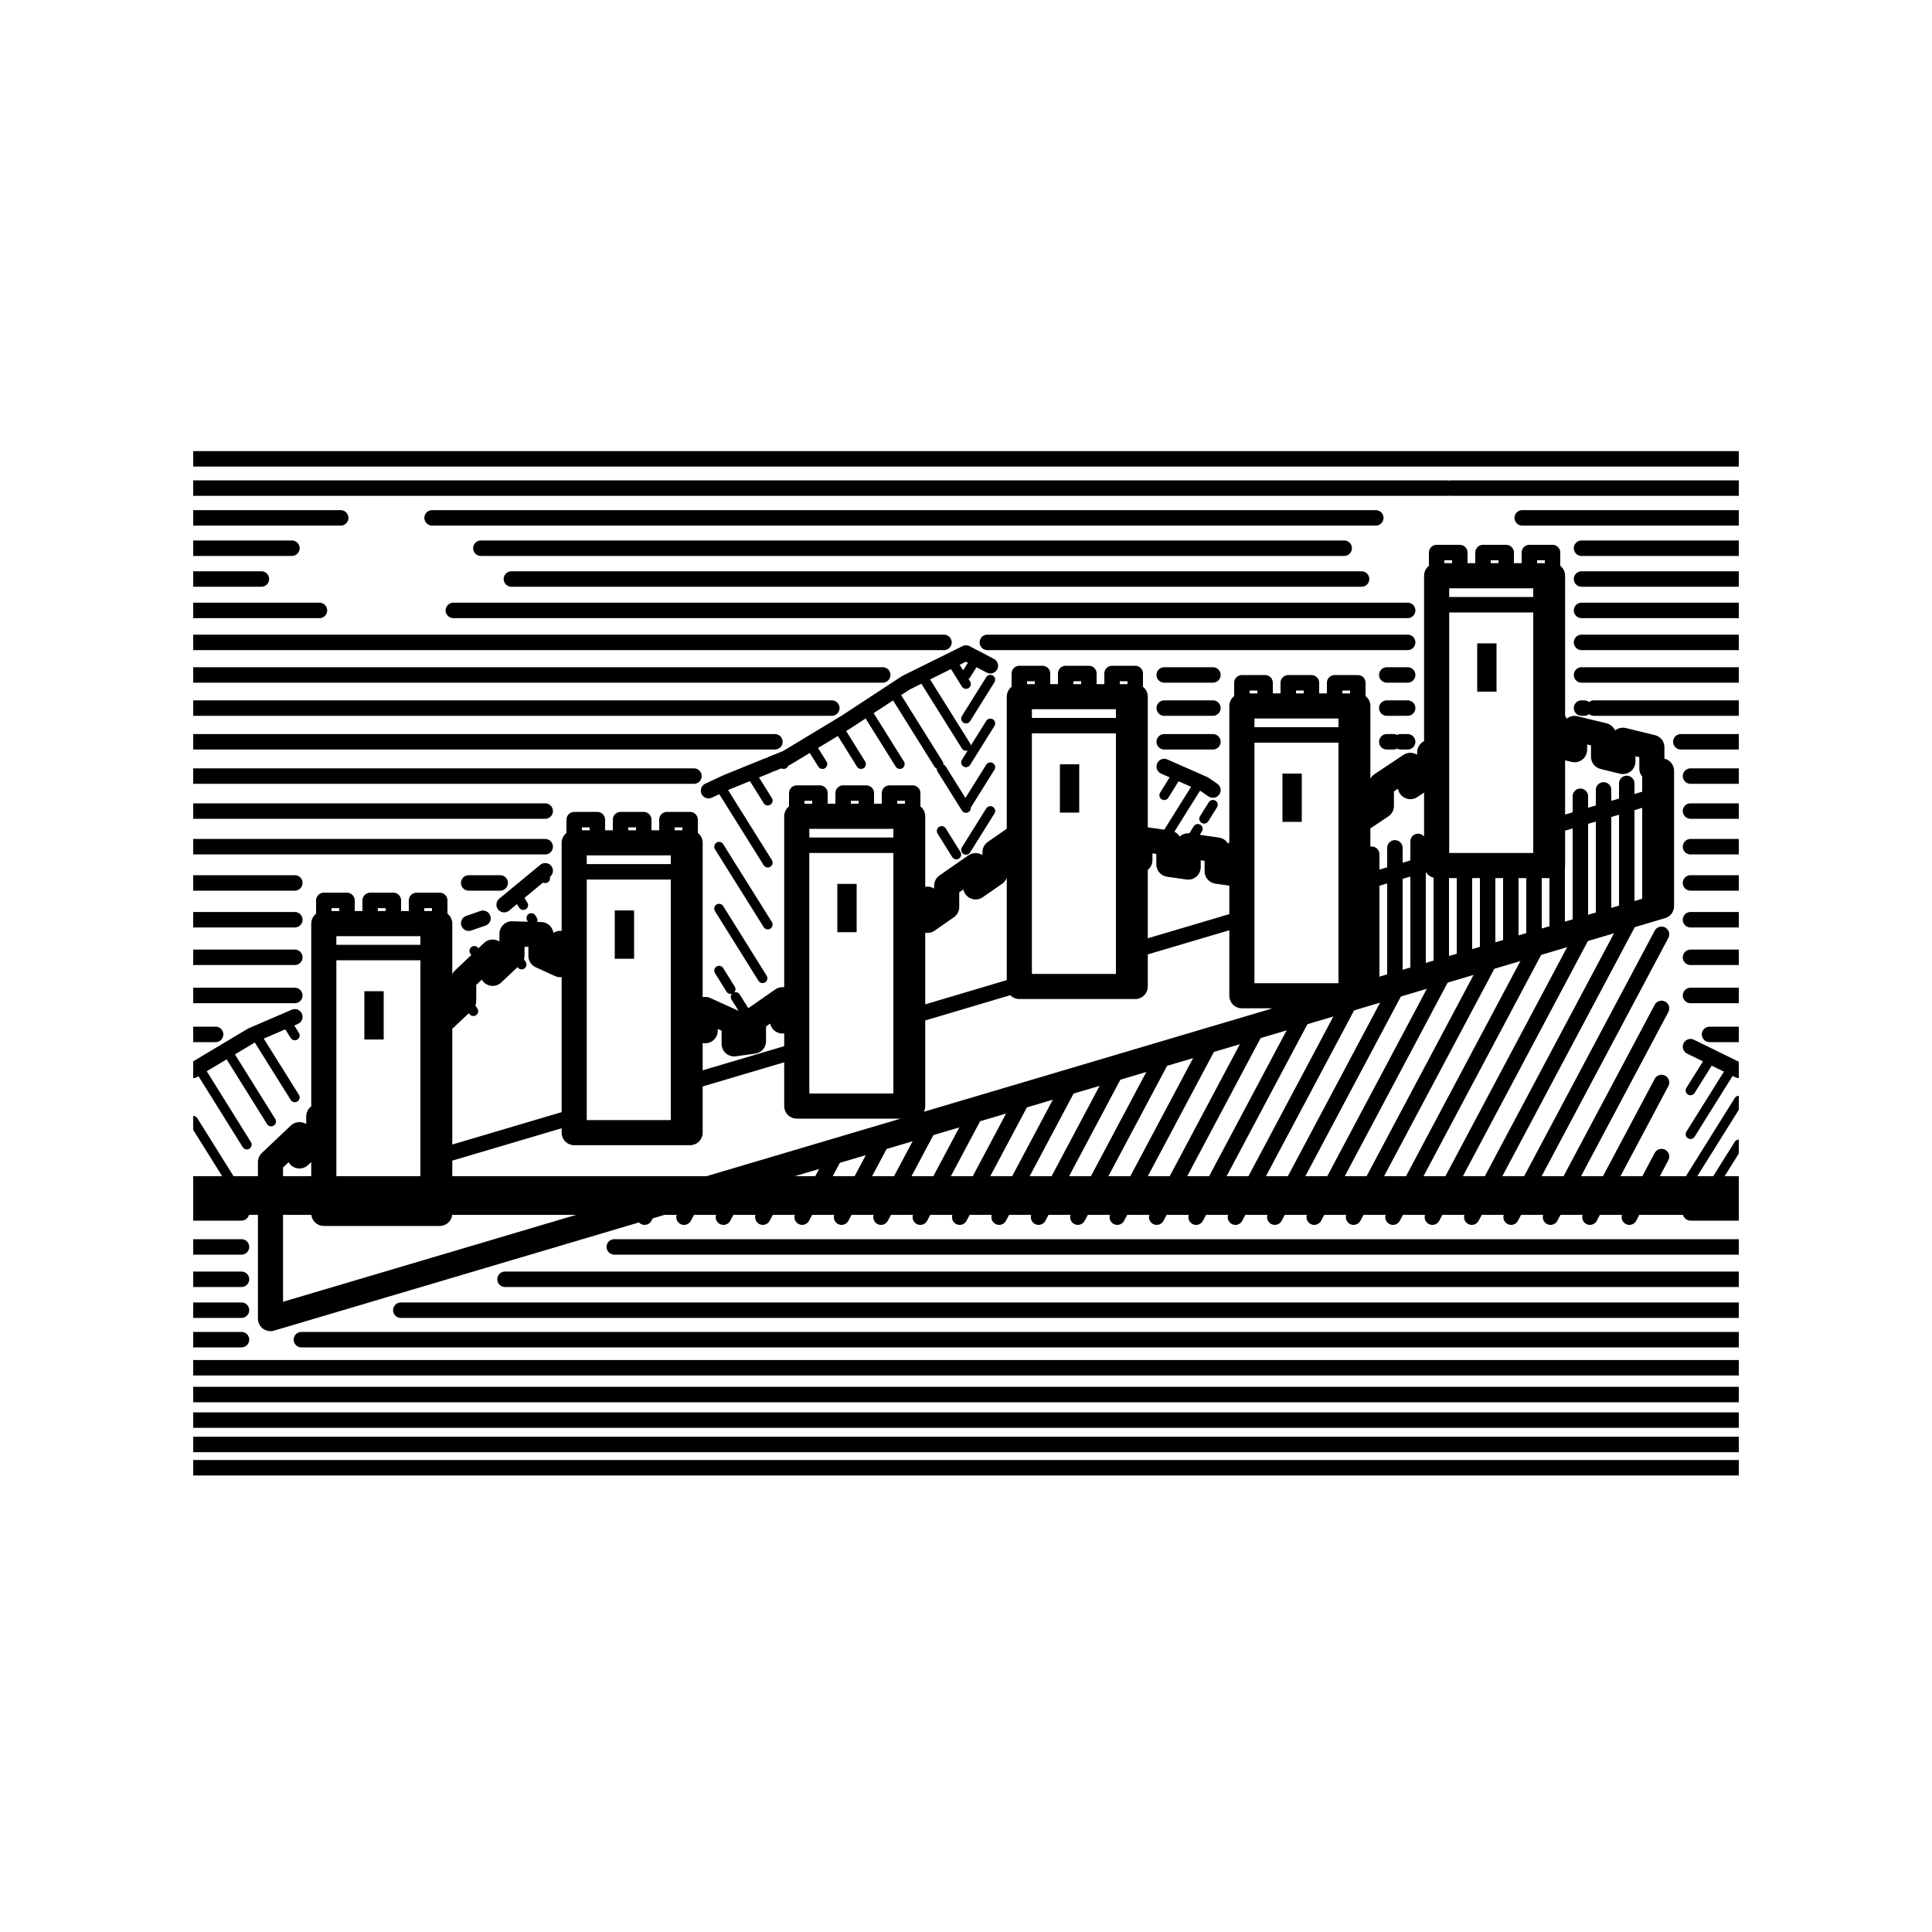
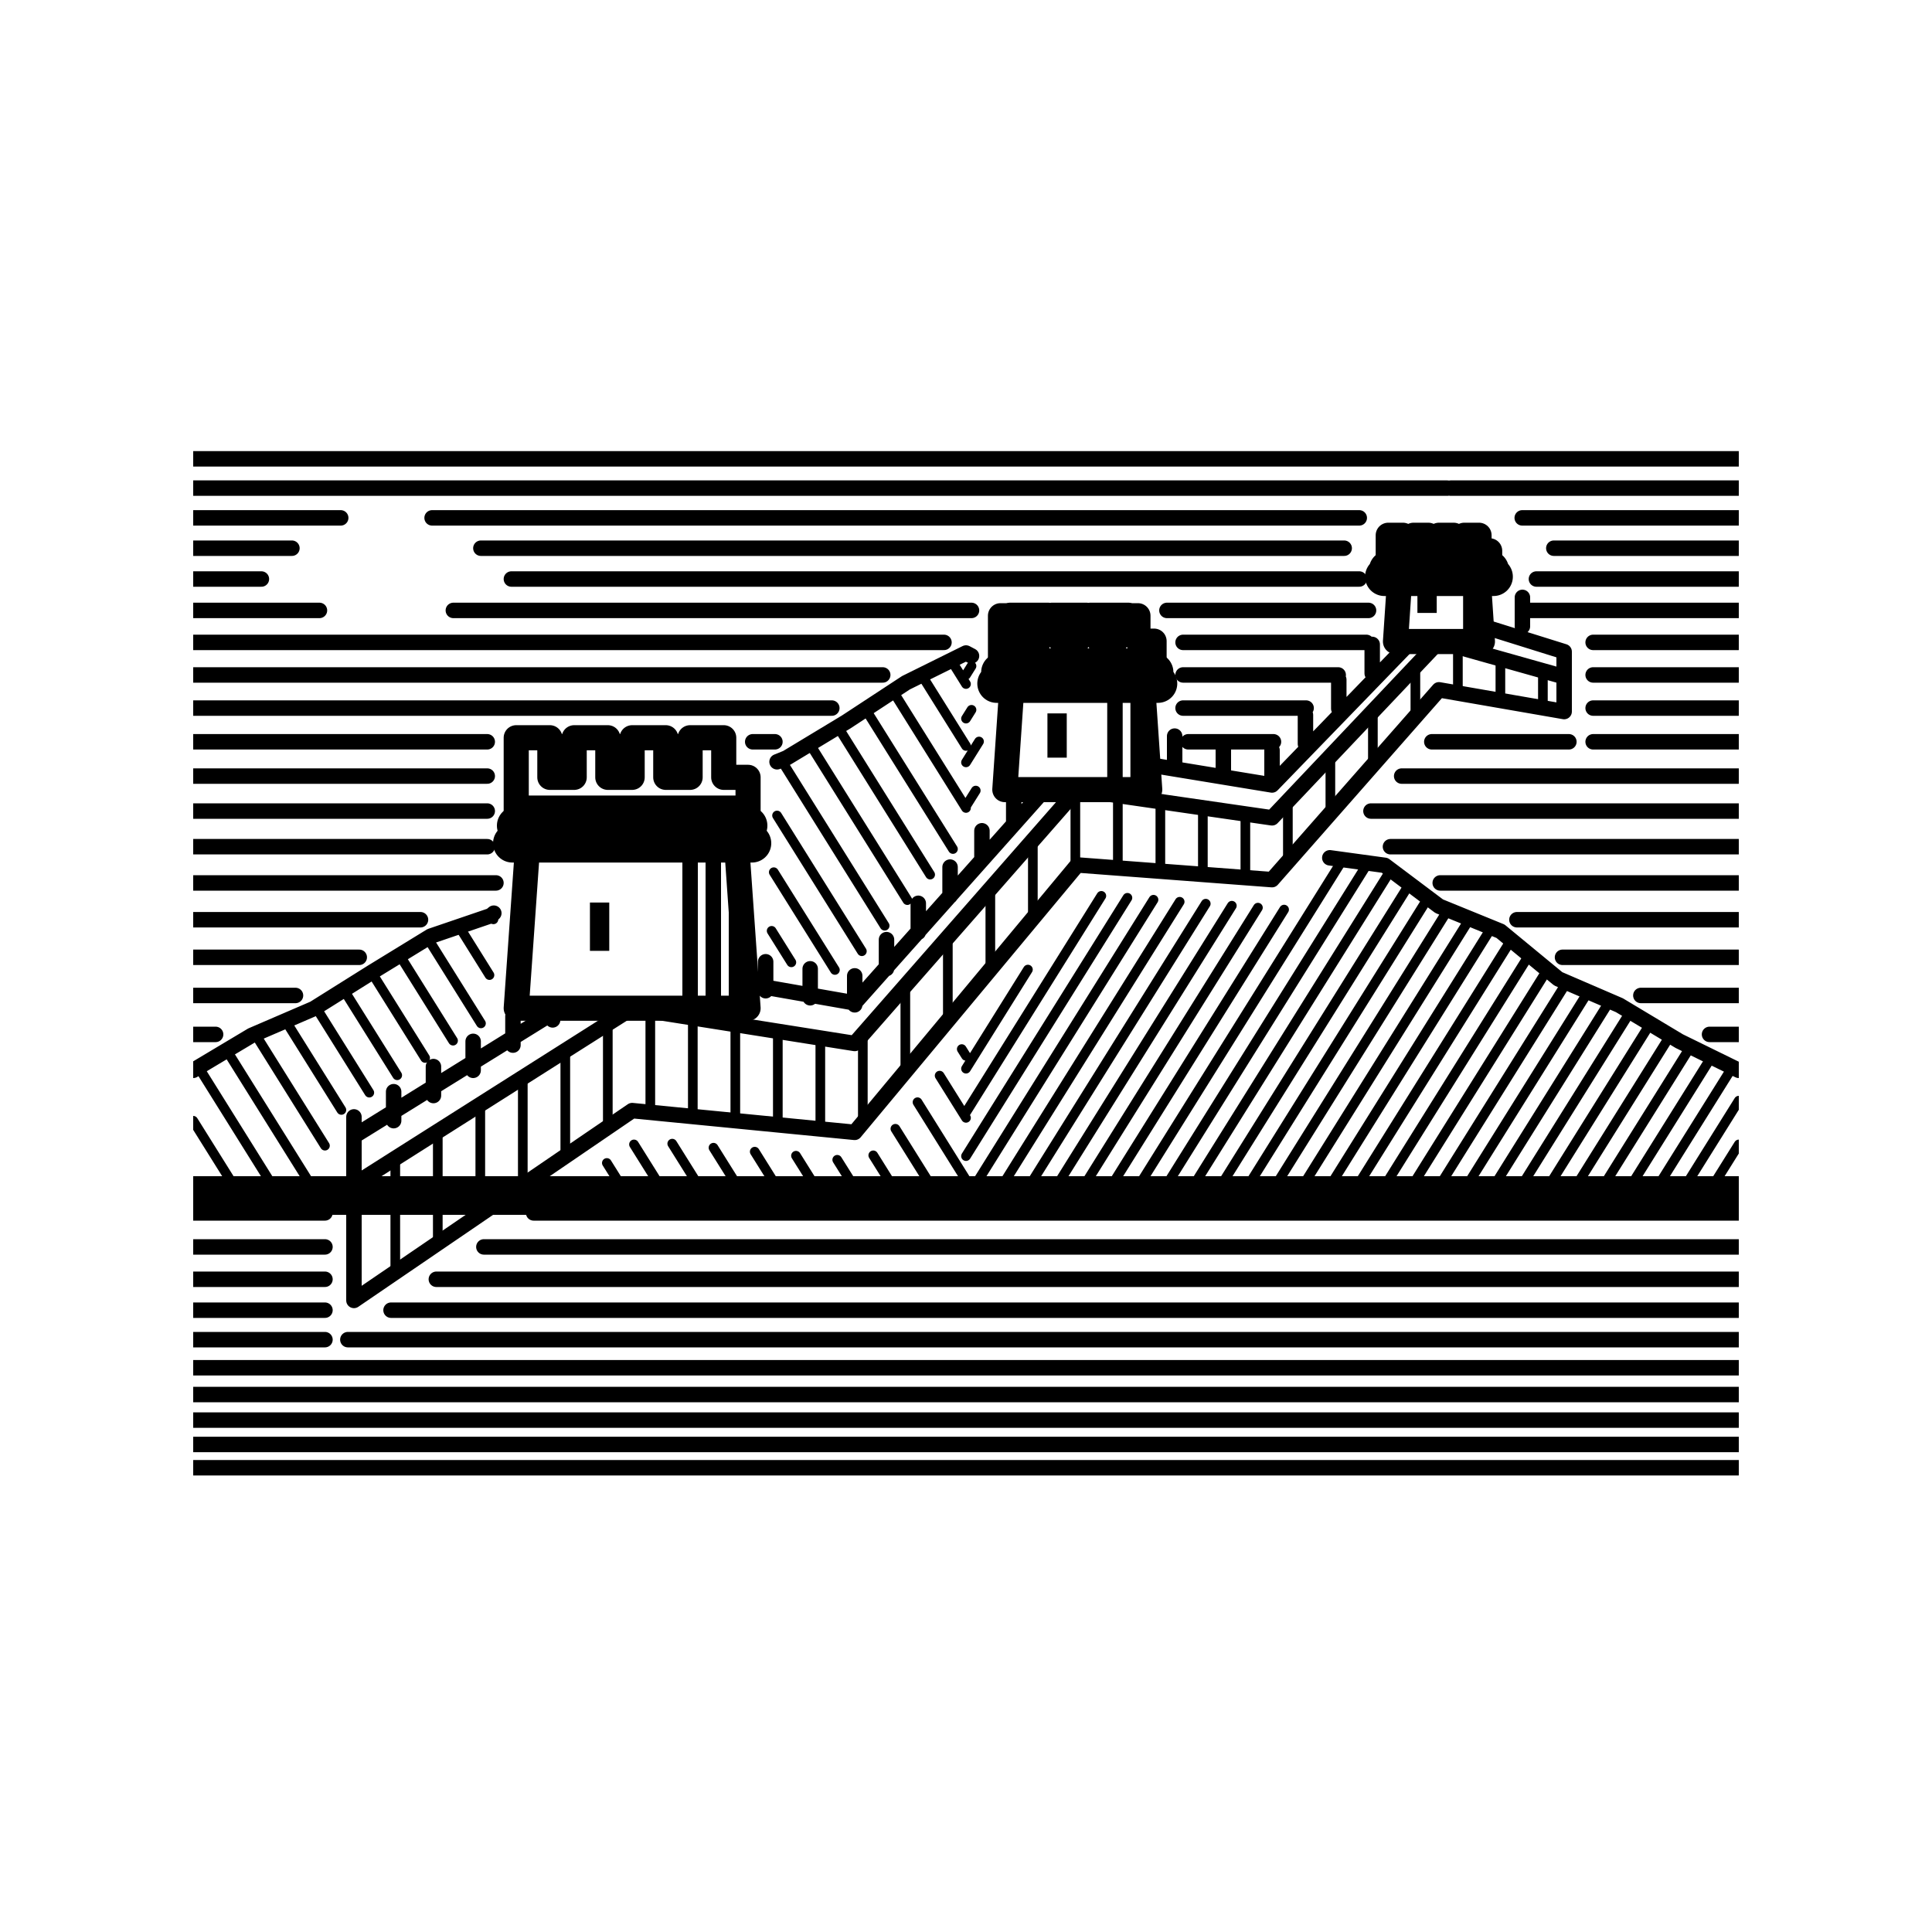
<svg xmlns="http://www.w3.org/2000/svg" viewBox="0 0 200 200">
  <defs>
    <clipPath id="w">
      <path d="M20 46L180 46L180 154L20 154Z" />
    </clipPath>
  </defs>
  <g clip-path="url(#w)" fill="none" stroke="#000" stroke-linecap="round" stroke-linejoin="round">
-     <path d="M37.72 102.61L39.72 102.61L39.72 107.61L37.72 107.61ZM63.64 94.25L65.64 94.25L65.64 99.25L63.64 99.25ZM86.68 91.5L88.68 91.5L88.68 96.5L86.68 96.5ZM109.72 79.12L111.72 79.12L111.72 84.12L109.72 84.12ZM132.76 80.08L134.76 80.08L134.76 85.08L132.76 85.08ZM152.92 66.6L154.92 66.6L154.92 71.6L152.92 71.6Z" fill="#000" stroke="none" />
-     <path d="M98.47 68.36L100 70.81M95.41 69.88L100 77.22M92.45 71.56L97.16 79.1M97.48 79.61L100 83.64M89.6 73.42L93.15 79.1M97.48 86.02L98.51 87.68L99 88.46M86.74 75.25L89.14 79.1M83.83 77.01L85.14 79.1M80.87 78.68L81.13 79.1M77.67 79.98L79.48 82.88M74.49 81.32L79.48 89.3M74.44 87.65L79.48 95.71M74.44 94.06L78.94 101.27M74.44 100.48L75.64 102.4M76.15 103.21L77.18 104.86M56.12 90.4L56.44 90.92M53.47 92.59L54.17 93.7M55 95.03L55.14 95.26M52.9 98.08L54 99.85M49.1 98.43L49.29 98.73M48.52 103.91L49 104.68M29.57 105.67L30.52 107.19M26.41 107.03L30.52 113.6M23.47 108.73L28.07 116.1M20.55 110.47L25.55 118.49M20 116.02L24.84 123.76M20 122.43L20.83 123.76M100 69.86L101.07 68.16M100 74.39L102.52 70.36M100 78.92L102.52 74.89M100 83.45L102.52 79.42M100 87.98L101.47 85.63L102.52 83.95M120.52 82.32L121.97 79.99M120.79 86.41L122.05 84.39L124.19 80.97M123.39 86.78L124 85.8M124.65 84.76L125.56 83.31M175 108.35L175 108.35M175 112.88L177.17 109.41M175 117.41L179.34 110.47M175 121.94L180 113.94M176.69 123.76L180 118.47M179.52 123.76L180 123" stroke-width="1" />
-     <path d="M20 47.5L180 47.5M20 50.53L149.83 50.53M150.17 50.53L180 50.53M20 53.61L35.27 53.61M44.73 53.61L142.42 53.61M157.58 53.61L180 53.61M20 56.75L30.22 56.75M49.78 56.75L139.15 56.75M163.72 56.75L180 56.75M20 59.94L27.06 59.94M52.94 59.94L140.95 59.94M163.72 59.94L180 59.94M20 63.19L33.07 63.19M46.93 63.19L145.72 63.19M163.72 63.19L180 63.19M20 66.5L97.72 66.5M102.21 66.5L145.72 66.5M163.72 66.5L180 66.5M20 69.87L91.38 69.87M120.52 69.87L125.56 69.87M143.56 69.87L145.72 69.87M163.72 69.87L180 69.87M20 73.3L86.11 73.3M120.52 73.3L125.56 73.3M143.56 73.3L145.72 73.3M163.72 73.3L164 73.3M165 73.3L167 73.3L180 73.3M20 76.79L80.22 76.79M120.52 76.79L125.56 76.79M143.56 76.79L144.25 76.79M145 76.79L145.72 76.79M174 76.79L180 76.79M20 80.34L71.84 80.34M175 80.34L180 80.34M20 83.96L56.44 83.96M175 83.96L180 83.96M20 87.65L56.44 87.65M175 87.65L180 87.65M20 91.4L30.52 91.4M48.52 91.4L51.78 91.4M175 91.4L180 91.4M20 95.21L30.52 95.21M175 95.21L180 95.21M20 99.1L30.52 99.1M175 99.1L180 99.1M20 103.05L30.52 103.05M175 103.05L180 103.05M20 107.08L22.32 107.08M176.97 107.08L180 107.08M20 110.8L26.06 107.18L30.52 105.26M48.52 95.57L50 95.06M52.19 93.65L56.44 90.14M73.35 81.85L75.24 80.97L79.48 79.25M79.84 79.1L81.43 78.46L87.59 74.74L93.78 70.68L100 67.6L102.52 68.92M120.52 79.35L124.65 81.17L125.56 81.79M175 108.35L180 110.8M20 125.56L25 125.56M175 125.56L180 125.56M20 129.08L25 129.08M63.59 129.08L180 129.08M20 132.43L25 132.43M52.28 132.43L180 132.43M20 135.63L25 135.63M41.49 135.63L180 135.63M20 138.68L25 138.68M31.2 138.68L180 138.68M20 141.59L180 141.59M20 144.36L180 144.36M20 147.01L180 147.01M20 149.53L180 149.53M20 151.94L180 151.94M66.73 126L67.36 124.83M70.81 126L72.2 123.39M74.89 126L76.79 122.42M78.97 126L81.88 120.52M83.04 126L86.72 119.09M87.12 126L91.56 117.65M91.2 126L96.4 116.22M95.27 126L101.24 114.78M99.35 126L106.08 113.35M103.43 126L110.92 111.91M107.51 126L115.76 110.48M111.58 126L120.6 109.04M115.66 126L125.44 107.61M119.74 126L130.28 106.17M123.82 126L135.12 104.74M127.89 126L139.96 103.3M131.97 126L144.8 101.86M136.05 126L149.64 100.43M140.12 126L154.48 98.99M144.2 126L159.32 97.56M148.28 126L164.16 96.12M152.36 126L169.01 94.69M156.43 126L172 96.72M160.51 126L172 104.39M164.59 126L172 112.06M168.67 126L172 119.73M170.8 80.43L170.8 93.83M168.4 81.1L168.4 94.5M166 81.77L166 95.17M163.6 82.43L163.6 95.83M161.2 83.1L161.2 96.5M158.8 89.6L158.8 97.17M156.4 89.6L156.4 97.83M154 89.6L154 98.5M151.6 89.6L151.6 99.17M149.2 89.6L149.2 99.83M146.8 87.1L146.8 100.5M144.4 87.77L144.4 101.17M142 88.43L142 101.83M137.2 103.08L137.2 103.17M134.8 103.08L134.8 103.83M132.4 103.08L132.4 104.5M28 124.9L33.52 123.26M45.52 119.7L59.44 115.58M71.44 112.02L82.48 108.75M94.48 105.19L105.52 101.91M117.52 98.35L128.56 95.08M140.56 91.52L148.72 89.1M160.72 85.54L172 82.2M44.32 96.91L44.32 125.31M33.52 98.61L45.52 98.61M33.52 93.21L35.92 93.21L35.92 95.61L33.52 95.61ZM38.32 93.21L40.72 93.21L40.72 95.61L38.32 95.61ZM43.12 93.21L45.52 93.21L45.52 95.61L43.12 95.61ZM70.24 88.55L70.24 116.95M59.44 90.25L71.44 90.25M59.44 84.85L61.84 84.85L61.84 87.25L59.44 87.25ZM64.24 84.85L66.64 84.85L66.64 87.25L64.24 87.25ZM69.04 84.85L71.44 84.85L71.44 87.25L69.04 87.25ZM93.28 85.8L93.28 114.2M82.48 87.5L94.48 87.5M82.48 82.1L84.88 82.1L84.88 84.5L82.48 84.5ZM87.28 82.1L89.68 82.1L89.68 84.5L87.28 84.5ZM92.08 82.1L94.48 82.1L94.48 84.5L92.08 84.5ZM116.32 73.42L116.32 101.82M105.52 75.12L117.52 75.12M105.52 69.72L107.92 69.72L107.92 72.12L105.52 72.12ZM110.32 69.72L112.72 69.72L112.72 72.12L110.32 72.12ZM115.12 69.72L117.52 69.72L117.52 72.12L115.12 72.12ZM139.36 74.38L139.36 102.78M128.56 76.08L140.56 76.08M128.56 70.68L130.96 70.68L130.96 73.08L128.56 73.08ZM133.36 70.68L135.76 70.68L135.76 73.08L133.36 73.08ZM138.16 70.68L140.56 70.68L140.56 73.08L138.16 73.08ZM159.52 60.9L159.52 89.3M148.72 62.6L160.72 62.6M148.72 57.2L151.12 57.2L151.12 59.6L148.72 59.6ZM153.52 57.2L155.92 57.2L155.92 59.6L153.52 59.6ZM158.32 57.2L160.72 57.2L160.72 59.6L158.32 59.6Z" stroke-width="1.6" />
-     <path d="M28 122.5L28 120.3L31 117.46L31 119.66L33 117.77L33 115.57L33.52 115.08M45.52 103.74L46 103.29L46 105.49L48 103.6L48 101.4L51 98.56L51 100.76L53 98.87L53 96.67L56 96.75L56 98.95L58 99.86L58 97.66L59.44 98.32M71.44 105.98L73 106.7L73 104.5L76 105.86L76 108.06L78 107.78L78 105.58L81 103.49L81 105.69L82.48 104.67M94.48 94.13L96 93.08L96 95.28L98 93.89L98 91.69L101 89.61L101 91.81L103 90.42L103 88.22L105.52 86.47M117.52 88.98L118 89.04L118 86.84L121 87.27L121 89.47L123 89.76L123 87.56L126 87.99L126 90.19L128 90.47L128 88.27L128.56 88.35M140.56 82.86L141 82.57L141 84.77L143 83.43L143 81.23L146 79.23L146 81.43L148 80.09L148 77.89L148.72 77.41M160.72 74.86L161 74.93L161 77.13L163 77.61L163 75.41L166 76.14L166 78.34L168 78.83L168 76.63L171 77.36L171 79.56L172 79.8L172 93.8L28 136.5L28 122.5M33.52 95.61L35.92 95.61L38.32 95.61L40.72 95.61L43.12 95.61L45.52 95.61L45.52 125.61L33.52 125.61L33.52 95.61M59.44 87.25L61.84 87.25L64.24 87.25L66.64 87.25L69.04 87.25L71.44 87.25L71.44 117.25L59.44 117.25L59.44 87.25M82.48 84.5L84.88 84.5L87.28 84.5L89.68 84.5L92.08 84.5L94.48 84.5L94.48 114.5L82.48 114.5L82.48 84.5M105.52 72.12L107.92 72.12L110.32 72.12L112.72 72.12L115.12 72.12L117.52 72.12L117.52 102.12L105.52 102.12L105.52 72.12M128.56 73.08L130.96 73.08L133.36 73.08L135.76 73.08L138.16 73.08L140.56 73.08L140.56 103.08L128.56 103.08L128.56 73.08M148.72 59.6L151.12 59.6L153.52 59.6L155.92 59.6L158.32 59.6L160.72 59.6L160.72 89.6L148.72 89.6L148.72 59.6" stroke-width="2.6" />
-     <path d="M20 123.76L180 123.76" stroke-width="4" />
+     <path d="M61.07 93.43L63.07 93.43L63.07 98.43L61.07 98.43ZM63.24 86.63L63.24 86.58L63.9 85.04L65.44 84.38L66.98 85.04L67.64 86.58L67.64 86.63ZM108.43 73.85L110.43 73.85L110.43 78.43L108.43 78.43ZM109.77 70.34L109.77 70.64L110.3 69.41L111.52 68.89L112.74 69.41L113.27 70.64L113.27 70.34ZM146.73 60.65L148.73 60.65L148.73 63.45L146.73 63.45ZM147.8 59.44L147.8 59.71L148.15 58.9L148.96 58.56L149.77 58.9L150.11 59.71L150.11 59.44Z" fill="#000" stroke="none" />
+     <path d="M98.47 68.36L100 70.81M95.41 69.88L100 77.22M92.45 71.56L100 83.64M89.6 73.42L98.65 87.89M86.74 75.25L96.29 90.54M83.83 77.01L93.93 93.18M80.87 78.68L91.58 95.83M99.56 108.6L100 109.3M80.44 84.42L89.22 98.47M97.27 111.35L100 115.72M80.1 90.29L86.43 100.41M94.98 114.1L100 122.14M79.88 96.36L81.92 99.62M92.69 116.85L97.01 123.76M90.4 119.6L93 123.76M86.67 120.06L88.99 123.76M82.4 119.64L84.98 123.76M78.13 119.22L80.97 123.76M73.86 118.81L76.96 123.76M69.59 118.39L72.95 123.76M50.83 94.77L51.08 95.17M65.63 118.47L68.94 123.76M47.53 95.91L50.67 100.94M62.82 120.39L64.93 123.76M44.27 97.11L49.79 105.94M60.01 122.3L60.92 123.76M41.37 98.88L46.9 107.73M38.47 100.66L44.01 109.52M35.59 102.47L41.12 111.31M32.71 104.28L38.23 113.11M29.57 105.67L35.34 114.9M26.41 107.03L33.64 118.6M23.47 108.73L32.86 123.76M20.55 110.47L28.85 123.76M20 116.02L24.84 123.76M20 122.43L20.83 123.76M100 69.86L100.57 68.95M100 74.39L100.57 73.48M100 78.92L101.35 76.76M100 83.45L101.01 81.84M100 110.63L106.41 100.37M100 115.15L114.01 92.74M100 119.68L116.71 92.94M100.28 123.76L119.41 93.14M103.11 123.76L122.12 93.35M105.94 123.76L124.82 93.55M108.77 123.76L127.52 93.76M111.6 123.76L130.22 93.96M114.43 123.76L132.93 94.16M117.26 123.76L139 88.98M120.09 123.76L141.6 89.34M122.92 123.76L143.98 90.06M125.75 123.76L145.91 91.51M128.58 123.76L147.83 92.95M131.41 123.76L149.89 94.18M134.24 123.76L152.15 95.1M137.07 123.76L154.4 96.02M139.9 123.76L156.43 97.31M142.73 123.76L158.3 98.85M145.56 123.76L160.17 100.39M148.39 123.76L162.18 101.7M151.22 123.76L164.41 102.66M154.05 123.76L166.64 103.62M156.88 123.76L168.77 104.74M159.71 123.76L170.83 105.97M162.54 123.76L172.89 107.21M165.37 123.76L175 108.35M168.2 123.76L177.17 109.41M171.03 123.76L179.34 110.47M173.86 123.76L180 113.94M176.69 123.76L180 118.47M179.52 123.76L180 123M159.72 69.44L159.72 73.28M155.32 68.2L155.32 72.51M150.92 66.96L150.92 71.75M146.52 68.99L146.52 74.18M142.12 73.63L142.12 79.19M137.72 78.28L137.72 84.19M133.32 82.93L133.32 89.2M128.92 84.26L128.92 90.85M124.52 83.62L124.52 90.52M120.12 82.99L120.12 90.19M115.72 82.35L115.72 89.86M111.32 81.97L111.32 89.78M106.92 86.99L106.92 95.07M102.52 92.01L102.52 100.35M98.12 97.02L98.12 105.64M93.72 102.04L93.72 110.92M89.32 107.06L89.32 116.21M84.92 107.46L84.92 116.87M80.52 106.76L80.52 116.44M76.12 106.06L76.12 116.01M71.72 105.36L71.72 115.58M67.32 104.67L67.32 115.15M62.92 105.97L62.92 116.69M58.52 108.76L58.52 119.69M54.12 111.54L54.12 122.69M49.72 114.33L49.72 125.7M45.32 117.12L45.32 128.7M40.92 119.91L40.92 131.7" stroke-width="1" />
+     <path d="M20 47.5L180 47.5M20 50.53L149.83 50.53M150.17 50.53L180 50.53M20 53.61L35.27 53.61M44.73 53.61L140.71 53.61M157.58 53.61L180 53.61M20 56.75L30.22 56.75M49.78 56.75L139.15 56.75M160.85 56.75L180 56.75M20 59.94L27.06 59.94M52.94 59.94L140.71 59.94M159.05 59.94L180 59.94M20 63.19L33.07 63.19M46.93 63.19L100.57 63.19M104.54 63.19L108.52 63.19M108.88 63.19L112.49 63.19M112.85 63.19L116.83 63.19M120.8 63.19L141.67 63.19M158.31 63.19L180 63.19M20 66.5L97.72 66.5M122.47 66.5L141.45 66.5M164.92 66.5L180 66.5M20 69.87L91.38 69.87M122.47 69.87L138.53 69.87M164.92 69.87L180 69.87M20 73.3L86.11 73.3M122.47 73.3L135.21 73.3M164.92 73.3L180 73.3M20 76.79L50.44 76.79M56.44 76.79L59.92 76.79M62.44 76.79L65.92 76.79M68.44 76.79L71.92 76.79M77.92 76.79L80.22 76.79M123 76.79L131.83 76.79M148.22 76.79L162.41 76.79M164.92 76.79L180 76.79M20 80.34L50.44 80.34M145.1 80.34L180 80.34M20 83.96L50.44 83.96M141.92 83.96L180 83.96M20 87.65L50.44 87.65M143.94 87.65L180 87.65M20 91.4L51.34 91.4M149.09 91.4L180 91.4M20 95.21L43.53 95.21M157.03 95.21L180 95.21M20 99.1L37.19 99.1M161.75 99.1L180 99.1M20 103.05L30.59 103.05M169.86 103.05L180 103.05M20 107.08L22.32 107.08M176.97 107.08L180 107.08M20 110.8L26.06 107.18L32.49 104.41L38.47 100.66L44.59 96.91L50.81 94.79L51.12 94.53M80.44 78.86L81.43 78.46L87.59 74.74L93.78 70.68L100 67.6L100.57 67.9M137.66 88.8L143.35 89.58L148.98 93.81L155.33 96.4L161.31 101.33L167.64 104.06L173.84 107.78L180 110.8M20 125.56L33.64 125.56M55.24 125.56L180 125.56M20 129.08L33.64 129.08M50.09 129.08L180 129.08M20 132.43L33.64 132.43M45.17 132.43L180 132.43M20 135.63L33.64 135.63M40.48 135.63L180 135.63M20 138.68L33.64 138.68M36.01 138.68L180 138.68M20 141.59L180 141.59M20 144.36L180 144.36M20 147.01L180 147.01M20 149.53L180 149.53M20 151.94L180 151.94M36.64 122.62L65.44 104.37M88.48 108.02L111.52 81.74M131.68 84.66L148.96 66.41M161.92 70.06L161.92 73.66L148.96 71.41L131.68 91.06L111.52 89.54L88.48 117.22L65.44 114.97L36.64 134.62L36.64 122.62M36.64 122.62L65.44 104.37L88.48 108.02L111.52 81.74L131.68 84.66L148.96 66.41L161.92 70.06L161.92 67.46L153.35 64.78M146.06 66.41L131.68 81.26L118.84 79.15M108.14 81.74L88.48 103.82L77.26 101.85M58.02 104.37L36.64 117.62L36.64 122.62M36.64 118.62L36.64 115.62M40.75 116.01L40.75 113.01M44.87 113.41L44.87 110.41M48.98 110.8L48.98 107.8M53.1 108.19L53.1 105.19M57.21 105.58L57.21 104.37M79.26 102.56L79.26 99.56M83.87 103.29L83.87 100.29M88.48 104.02L88.48 101.02M91.77 100.27L91.77 97.27M95.06 96.51L95.06 93.51M98.35 92.76L98.35 89.76M101.65 89L101.65 86M104.94 85.25L104.94 82.25M121.6 79.2L121.6 76.2M126.64 79.93L126.64 76.93M131.68 80.66L131.68 77.66M135.14 77.01L135.14 74.01M138.59 73.36L138.59 70.36M142.05 69.71L142.05 66.71M153.28 63.63L153.28 60.63M157.6 64.84L157.6 61.84M76.24 87.79L76.24 103.87M73.84 87.79L73.84 103.87M71.44 87.79L71.44 103.87M117.82 71.26L117.82 81.24M115.42 71.26L115.42 81.24M152.26 60.2L152.26 65.91" stroke-width="1.6" />
+     <path d="M54.64 87.29L76.24 87.29L77.44 104.37L53.44 104.37ZM53.44 83.65L77.44 83.65L77.44 87.29L53.44 87.29ZM53.44 85.47L53.44 76.37L56.92 76.37L56.92 80.47L59.44 80.47L59.44 76.37L62.92 76.37L62.92 80.47L65.44 80.47L65.44 76.37L68.92 76.37L68.92 80.47L71.44 80.47L71.44 76.37L74.92 76.37L74.92 80.47L77.44 80.47L77.44 80.47L77.44 85.47ZM104.77 70.76L118.27 70.76L119.02 81.74L104.02 81.74ZM103.57 68.42L119.47 68.42L119.47 70.76L103.57 70.76ZM103.57 69.59L103.57 63.74L105.88 63.74L105.88 66.37L107.54 66.37L107.54 63.74L109.85 63.74L109.85 66.37L111.52 66.37L111.52 63.74L113.83 63.74L113.83 66.37L115.49 66.37L115.49 63.74L117.8 63.74L117.8 66.37L119.47 66.37L119.47 66.37L119.47 69.59ZM144.91 59.7L153.01 59.7L153.46 66.41L144.46 66.41ZM143.71 58.27L154.21 58.27L154.21 59.7L143.71 59.7ZM143.71 58.99L143.71 55.41L145.23 55.41L145.23 57.02L146.33 57.02L146.33 55.41L147.86 55.41L147.86 57.02L148.96 57.02L148.96 55.41L150.48 55.41L150.48 57.02L151.58 57.02L151.58 55.41L153.11 55.41L153.11 57.02L154.21 57.02L154.21 57.02L154.21 58.99Z" stroke-width="2.6" />
+     <path d="M53.04 87.29L77.84 87.29M53.44 85.47L77.44 85.47M103.17 70.76L119.87 70.76M103.57 69.59L119.47 69.59M143.31 59.7L154.61 59.7M143.71 58.99L154.21 58.99M20 123.76L180 123.76" stroke-width="4" />
  </g>
</svg>
